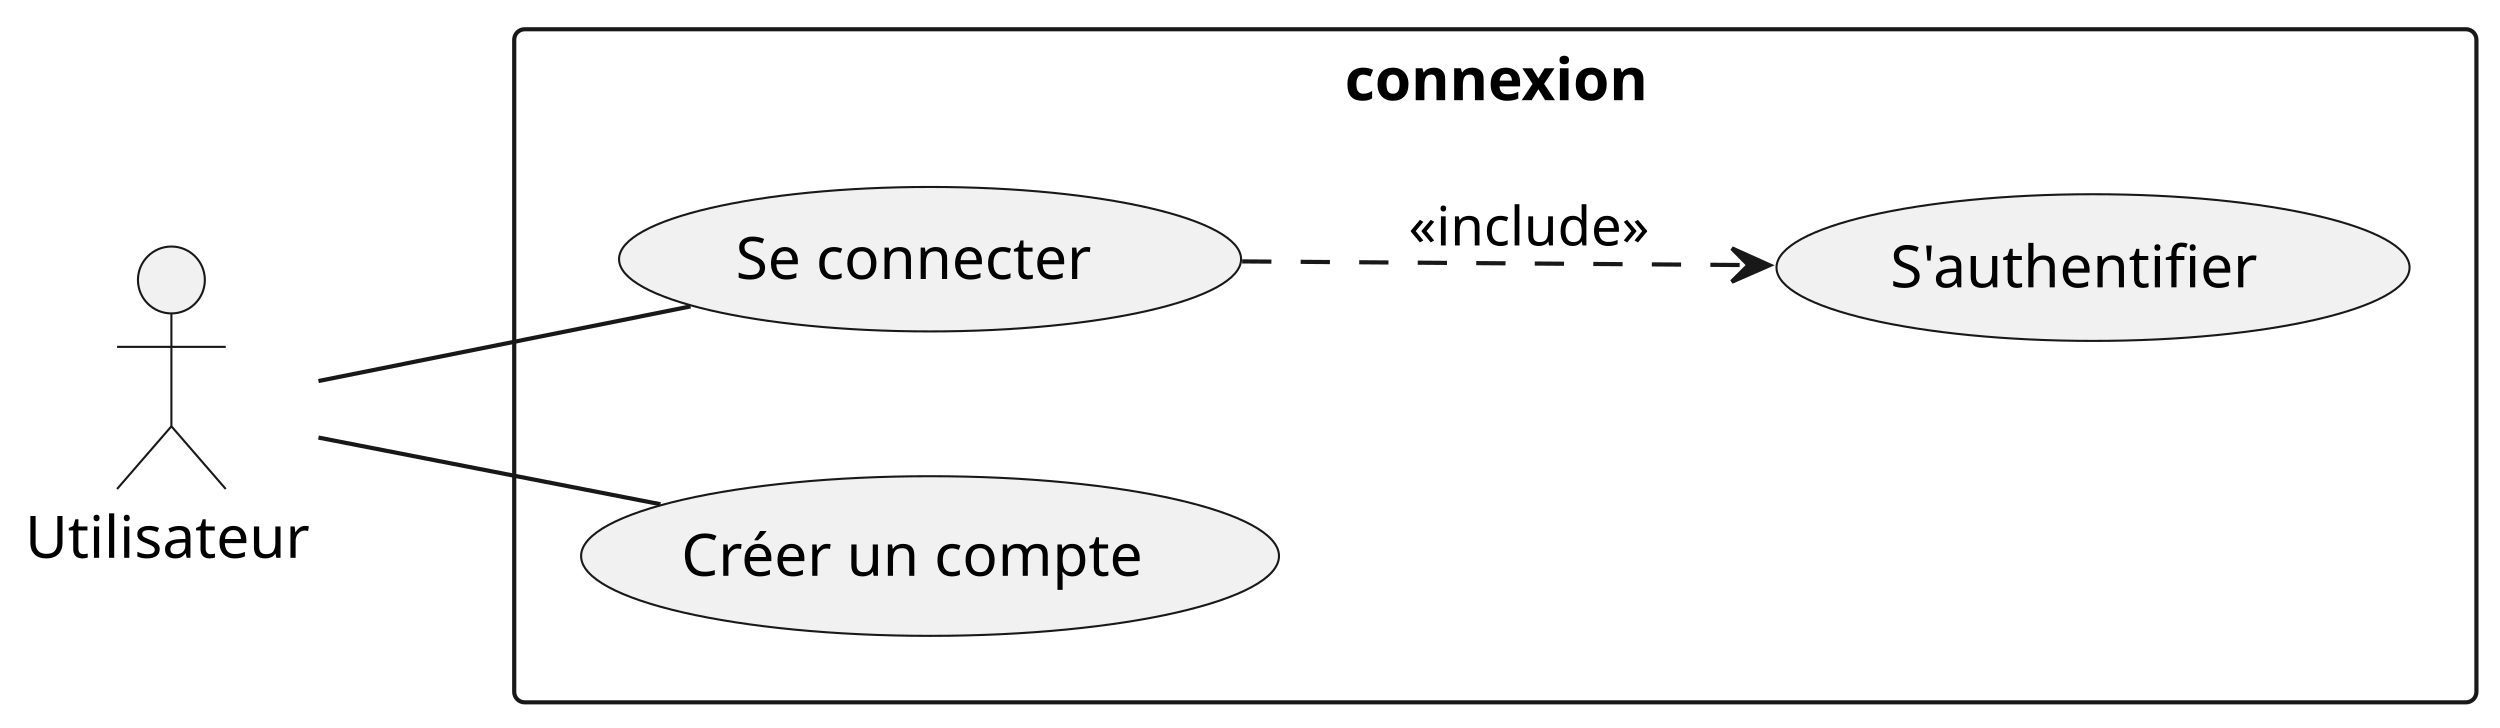
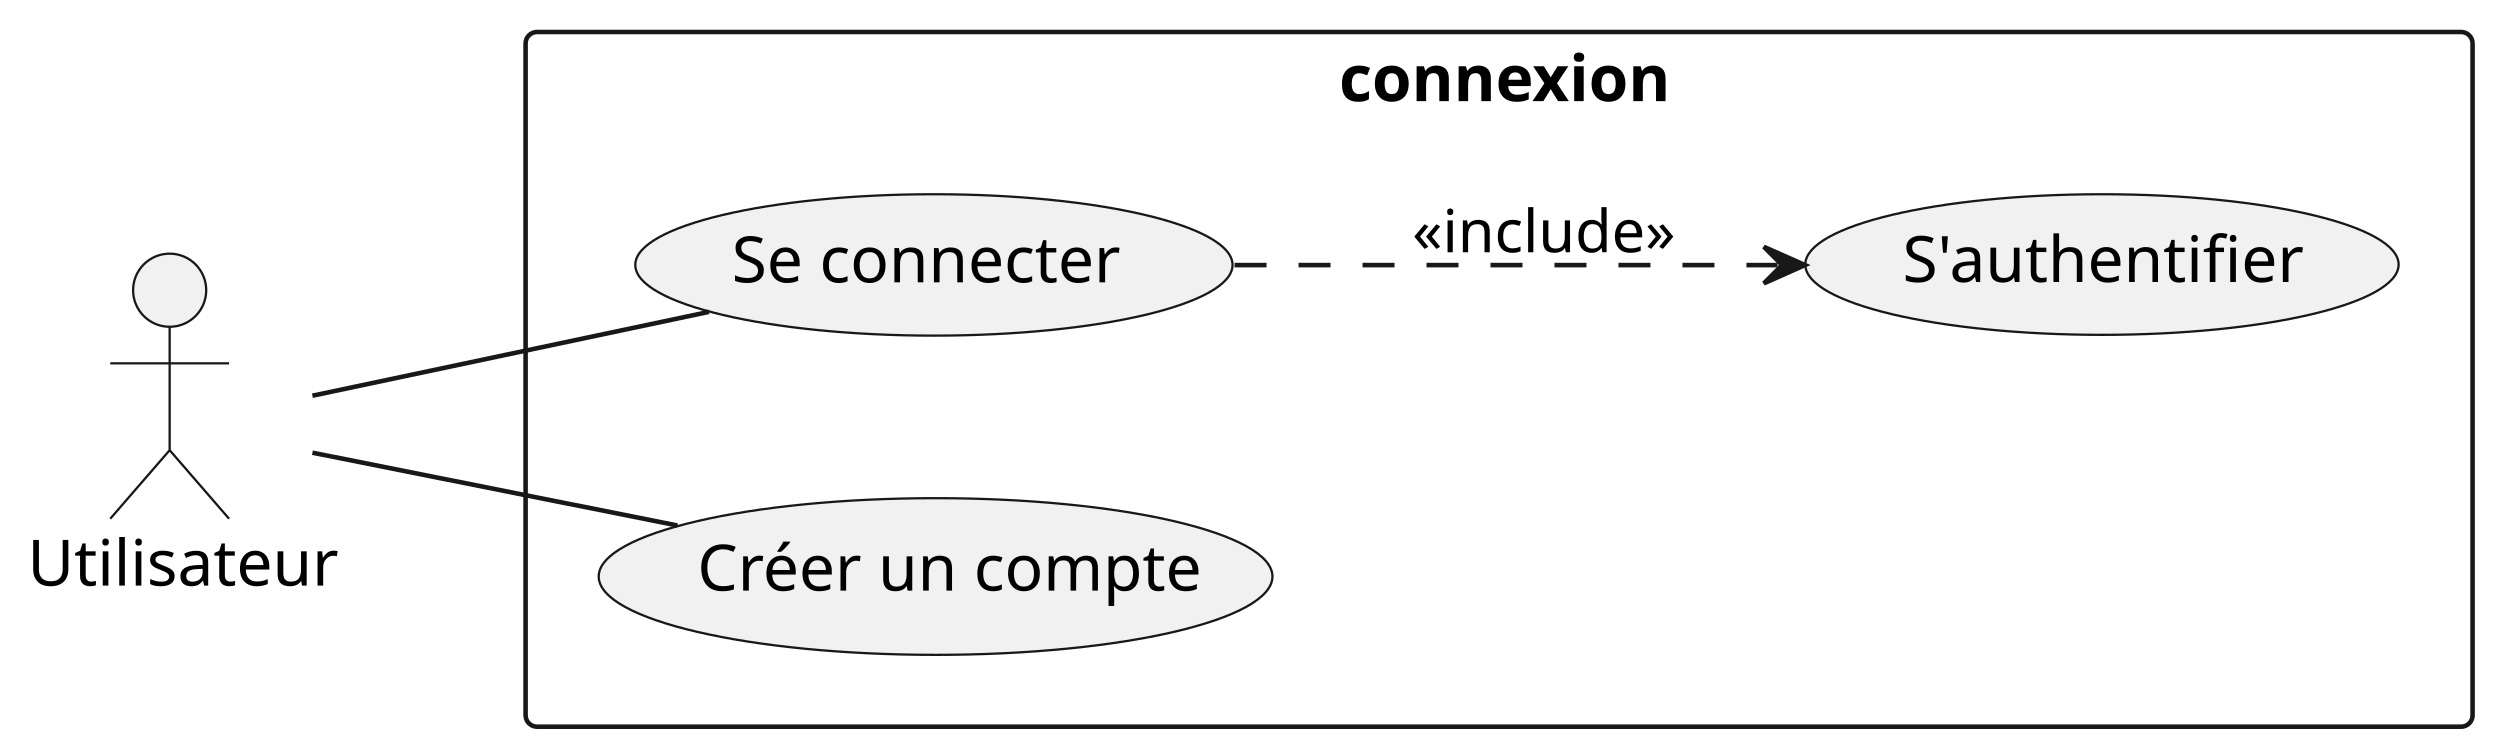
- <svg xmlns="http://www.w3.org/2000/svg" contentStyleType="text/css" height="174px" preserveAspectRatio="none" style="width:598px;height:174px;background:#FFFFFF;" version="1.1" viewBox="0 0 598 174" width="598px" zoomAndPan="magnify">
+ <svg xmlns="http://www.w3.org/2000/svg" contentStyleType="text/css" height="165px" preserveAspectRatio="none" style="width:547px;height:165px;background:#FFFFFF;" version="1.1" viewBox="0 0 547 165" width="547px" zoomAndPan="magnify">
  <defs />
  <g>
    <g id="cluster_connexion">
-       <rect fill="none" height="161" rx="2.5" ry="2.5" style="stroke:#181818;stroke-width:1.0;" width="469.36" x="123" y="7" />
-       <text fill="#000000" font-family="sans-serif" font-size="14" font-weight="bold" lengthAdjust="spacing" textLength="72" x="321.68" y="23.966">connexion</text>
+       <rect fill="none" height="152" rx="2.5" ry="2.5" style="stroke:#181818;stroke-width:1;" width="426" x="115" y="7" />
+       <text fill="#000000" font-family="sans-serif" font-size="14" font-weight="bold" lengthAdjust="spacing" textLength="70.007" x="292.997" y="22.132">connexion</text>
    </g>
    <g id="elem_signin">
-       <ellipse cx="222.474" cy="61.999" fill="#F1F1F1" rx="74.394" ry="17.279" style="stroke:#181818;stroke-width:0.5;" />
-       <text fill="#000000" font-family="sans-serif" font-size="14" lengthAdjust="spacing" textLength="87" x="175.974" y="66.732">Se connecter</text>
+       <ellipse cx="204.34" cy="57.968" fill="#F1F1F1" rx="65.34" ry="15.468" style="stroke:#181818;stroke-width:0.5;" />
+       <text fill="#000000" font-family="sans-serif" font-size="14" lengthAdjust="spacing" textLength="82.496" x="160.092" y="61.784">Se connecter</text>
    </g>
    <g id="elem_create_account">
-       <ellipse cx="222.468" cy="133.004" fill="#F1F1F1" rx="83.468" ry="19.094" style="stroke:#181818;stroke-width:0.5;" />
-       <text fill="#000000" font-family="sans-serif" font-size="14" lengthAdjust="spacing" textLength="113" x="162.968" y="137.737">Créer un compte</text>
+       <ellipse cx="204.706" cy="126.141" fill="#F1F1F1" rx="73.706" ry="17.141" style="stroke:#181818;stroke-width:0.5;" />
+       <text fill="#000000" font-family="sans-serif" font-size="14" lengthAdjust="spacing" textLength="104.269" x="152.572" y="129.224">Créer un compte</text>
    </g>
    <g id="elem_authentify">
-       <ellipse cx="500.653" cy="64.003" fill="#F1F1F1" rx="75.713" ry="17.543" style="stroke:#181818;stroke-width:0.5;" />
-       <text fill="#000000" font-family="sans-serif" font-size="14" lengthAdjust="spacing" textLength="91" x="452.153" y="68.736">S'authentifier</text>
+       <ellipse cx="459.91" cy="57.882" fill="#F1F1F1" rx="64.91" ry="15.382" style="stroke:#181818;stroke-width:0.5;" />
+       <text fill="#000000" font-family="sans-serif" font-size="14" lengthAdjust="spacing" textLength="81.279" x="416.27" y="61.698">S'authentifier</text>
    </g>
    <g id="elem_user">
-       <ellipse cx="41" cy="66.97" fill="#F1F1F1" rx="8" ry="8" style="stroke:#181818;stroke-width:0.5;" />
-       <path d="M41,74.97 L41,101.97 M28,82.97 L54,82.97 M41,101.97 L28,116.97 M41,101.97 L54,116.97 " fill="none" style="stroke:#181818;stroke-width:0.5;" />
-       <text fill="#000000" font-family="sans-serif" font-size="14" lengthAdjust="spacing" textLength="70" x="6" y="133.436">Utilisateur</text>
+       <ellipse cx="37.121" cy="63.5" fill="#F1F1F1" rx="8" ry="8" style="stroke:#181818;stroke-width:0.5;" />
+       <path d="M37.121,71.5 L37.121,98.5 M24.121,79.5 L50.121,79.5 M37.121,98.5 L24.121,113.5 M37.121,98.5 L50.121,113.5 " fill="none" style="stroke:#181818;stroke-width:0.5;" />
+       <text fill="#000000" font-family="sans-serif" font-size="14" lengthAdjust="spacing" textLength="62.241" x="6" y="128.132">Utilisateur</text>
    </g>
    <g id="link_user_signin">
-       <path d="M76.18,91.14 C101.3,86.11 136,79.15 165.18,73.29 " fill="none" id="user-signin" style="stroke:#181818;stroke-width:1.0;" />
+       <path d="M68.36,86.58 C92.62,81.45 127.09,74.16 155.14,68.23 " fill="none" id="user-signin" style="stroke:#181818;stroke-width:1;" />
    </g>
    <g id="link_user_create_account">
-       <path d="M76.18,104.67 C99.27,109.17 130.44,115.25 157.99,120.62 " fill="none" id="user-create_account" style="stroke:#181818;stroke-width:1.0;" />
+       <path d="M68.36,99.05 C90.66,103.5 121.59,109.67 148.23,114.98 " fill="none" id="user-create_account" style="stroke:#181818;stroke-width:1;" />
    </g>
    <g id="link_signin_authentify">
-       <path d="M297.12,62.53 C334.58,62.8 380.2,63.14 418.66,63.41 " fill="none" id="signin-to-authentify" style="stroke:#181818;stroke-width:1.0;stroke-dasharray:7.0,7.0;" />
-       <polygon fill="#181818" points="423.25,63.45,414.273,59.399,418.25,63.421,414.227,67.398,423.25,63.45" style="stroke:#181818;stroke-width:1.0;" />
-       <text fill="#000000" font-family="sans-serif" font-size="13" lengthAdjust="spacing" textLength="57" x="336.94" y="58.717">«include»</text>
+       <path d="M270.12,58 C308.41,58 350.74,58 388.93,58 " fill="none" id="signin-to-authentify" style="stroke:#181818;stroke-width:1;stroke-dasharray:7.0,7.0;" />
+       <polygon fill="#181818" points="394.93,58,385.93,54,389.93,58,385.93,62,394.93,58" style="stroke:#181818;stroke-width:1;" />
+       <text fill="#000000" font-family="sans-serif" font-size="13" lengthAdjust="spacing" textLength="55.656" x="309" y="55.194">«include»</text>
    </g>
  </g>
</svg>
